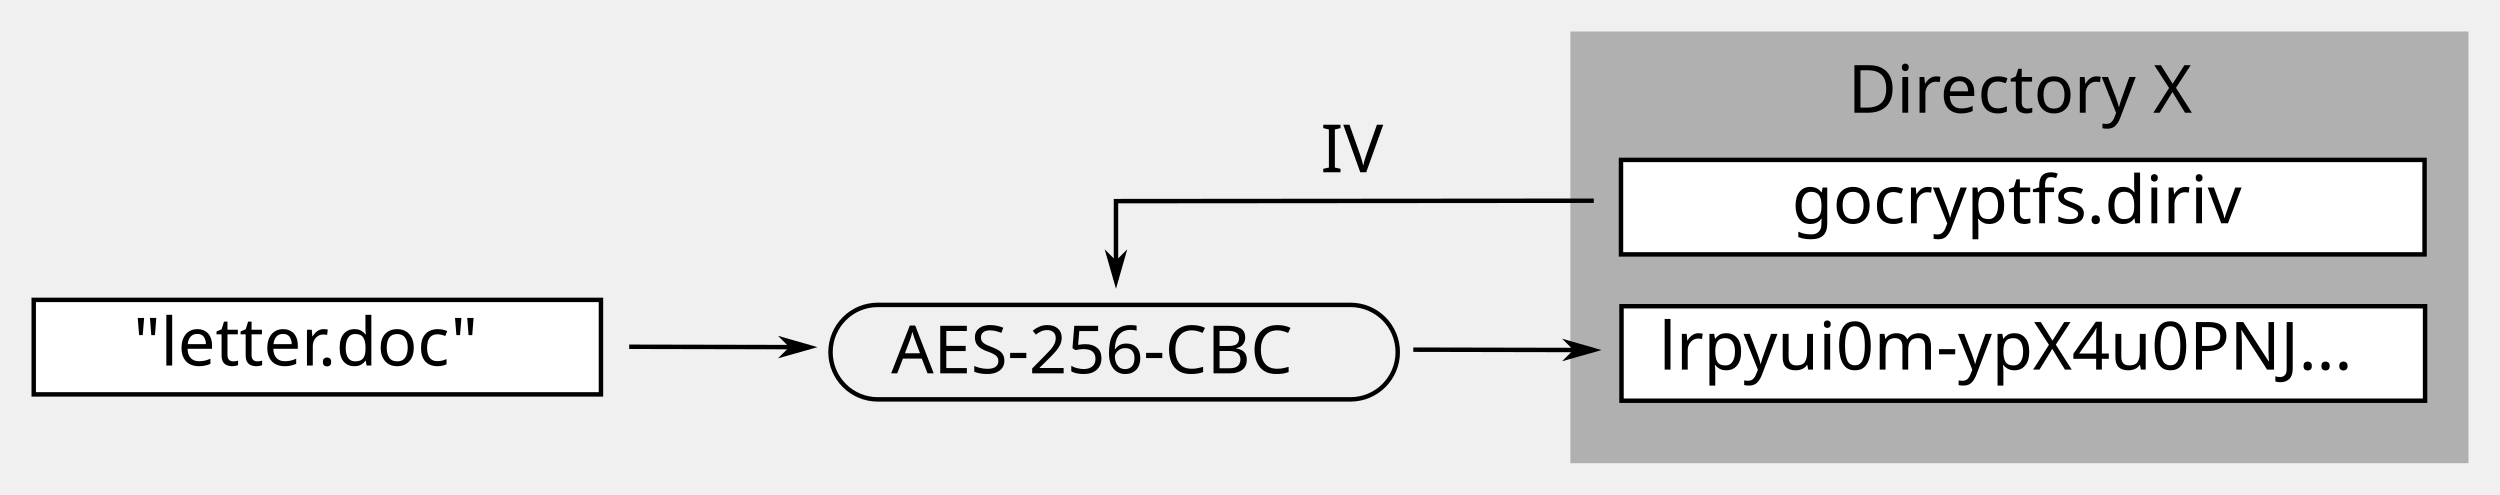
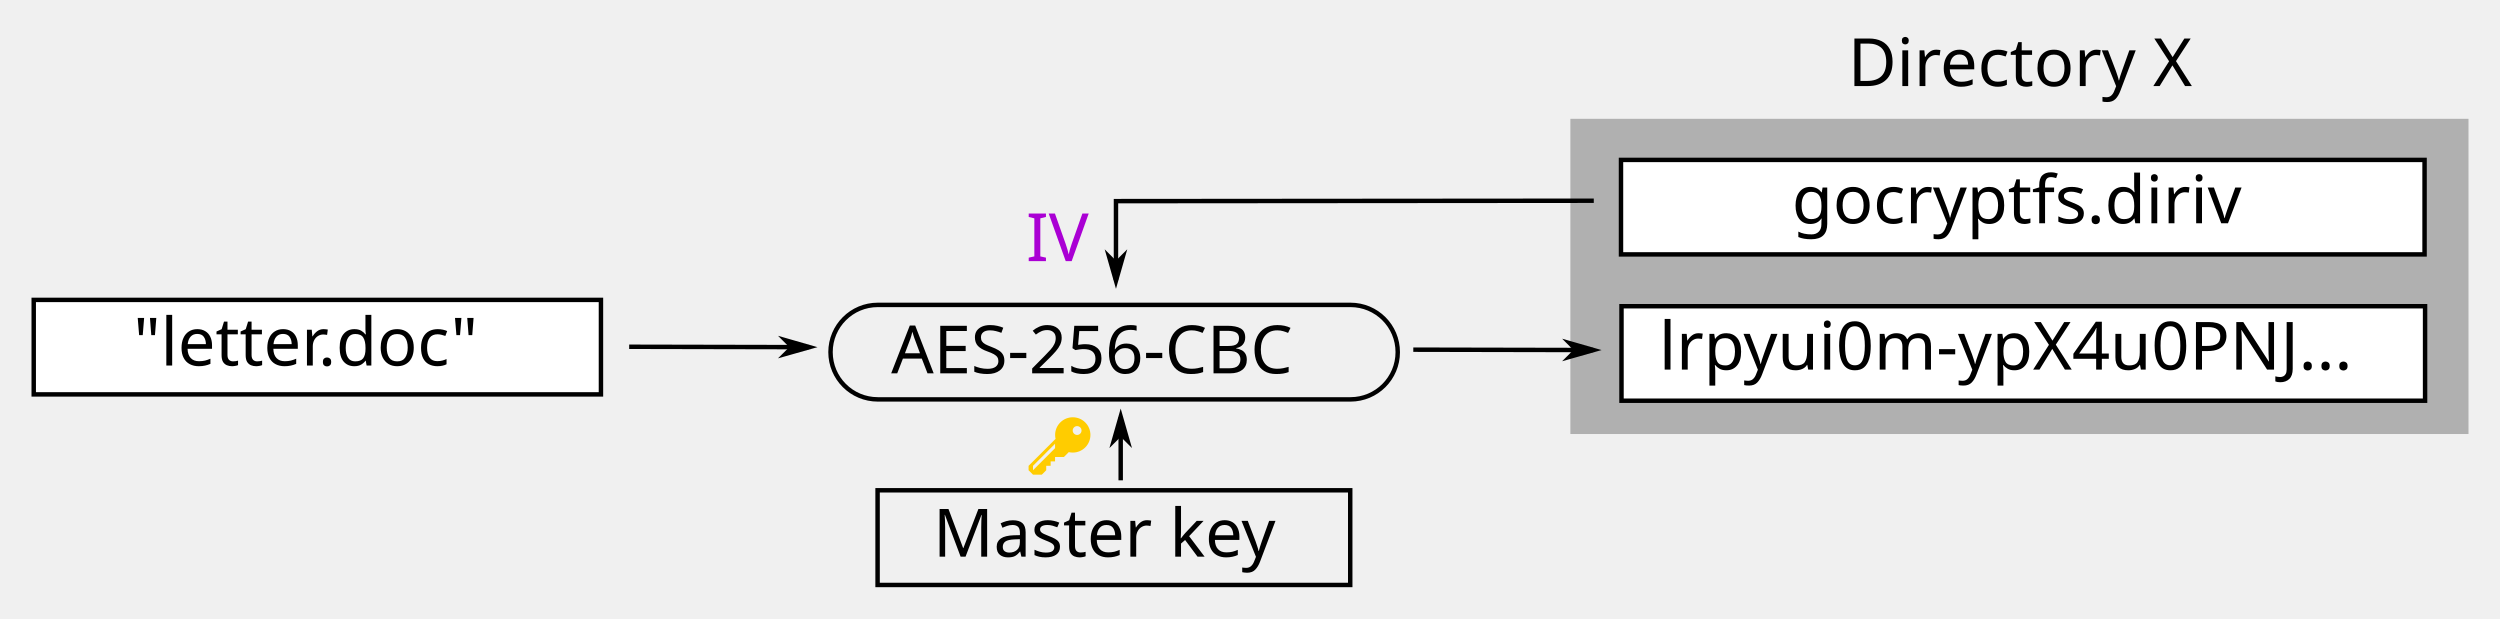
- <svg xmlns="http://www.w3.org/2000/svg" width="158.738mm" height="31.411mm" viewBox="0 0 562.459 111.298" id="svg2" version="1.1">
+ <svg xmlns="http://www.w3.org/2000/svg" width="158.738mm" height="39.284mm" viewBox="0 0 562.459 139.194" id="svg2" version="1.1">
  <defs id="defs4">
    <marker style="overflow:visible" id="marker9315" refX="0" refY="0" orient="auto">
      <path transform="matrix(-0.4,0,0,-0.4,-4,0)" style="fill:#000000;fill-opacity:1;fill-rule:evenodd;stroke:#000000;stroke-width:1pt;stroke-opacity:1" d="M 0,0 5,-5 -12.5,0 5,5 0,0 Z" id="path9317" />
    </marker>
    <marker style="overflow:visible" id="marker8949" refX="0" refY="0" orient="auto">
      <path transform="matrix(-0.4,0,0,-0.4,-4,0)" style="fill:#000000;fill-opacity:1;fill-rule:evenodd;stroke:#000000;stroke-width:1pt;stroke-opacity:1" d="M 0,0 5,-5 -12.5,0 5,5 0,0 Z" id="path8951" />
    </marker>
    <marker style="overflow:visible" id="marker8559" refX="0" refY="0" orient="auto">
      <path transform="matrix(-0.4,0,0,-0.4,-4,0)" style="fill:#000000;fill-opacity:1;fill-rule:evenodd;stroke:#000000;stroke-width:1pt;stroke-opacity:1" d="M 0,0 5,-5 -12.5,0 5,5 0,0 Z" id="path8561" />
    </marker>
    <marker orient="auto" refY="0" refX="0" id="Arrow1Mend" style="overflow:visible">
      <path id="path4311" d="M 0,0 5,-5 -12.5,0 5,5 0,0 Z" style="fill:#000000;fill-opacity:1;fill-rule:evenodd;stroke:#000000;stroke-width:1pt;stroke-opacity:1" transform="matrix(-0.4,0,0,-0.4,-4,0)" />
    </marker>
    <marker orient="auto" refY="0" refX="0" id="Arrow1Mend-9" style="overflow:visible">
      <path id="path4311-4" d="M 0,0 5,-5 -12.5,0 5,5 0,0 Z" style="fill:#000000;fill-opacity:1;fill-rule:evenodd;stroke:#000000;stroke-width:1pt;stroke-opacity:1" transform="matrix(-0.4,0,0,-0.4,-4,0)" />
    </marker>
    <marker orient="auto" refY="0" refX="0" id="Arrow1Mend-6" style="overflow:visible">
      <path id="path4311-6" d="M 0,0 5,-5 -12.5,0 5,5 0,0 Z" style="fill:#000000;fill-opacity:1;fill-rule:evenodd;stroke:#000000;stroke-width:1pt;stroke-opacity:1" transform="matrix(-0.4,0,0,-0.4,-4,0)" />
    </marker>
    <marker style="overflow:visible" id="marker8949-8" refX="0" refY="0" orient="auto">
      <path transform="matrix(-0.4,0,0,-0.4,-4,0)" style="fill:#000000;fill-opacity:1;fill-rule:evenodd;stroke:#000000;stroke-width:1pt;stroke-opacity:1" d="M 0,0 5,-5 -12.5,0 5,5 0,0 Z" id="path8951-2" />
    </marker>
  </defs>
-   <g id="layer1" transform="translate(-116.3662,-225.0069)">
-     <rect style="opacity:1;fill:#b0b0b0;fill-opacity:1;stroke:none;stroke-width:1;stroke-miterlimit:4;stroke-dasharray:none;stroke-dashoffset:0;stroke-opacity:1" id="rect4273-2" width="202.061" height="97.125" x="469.677" y="232.094" />
+   <g id="layer1" transform="translate(-116.3661,-225.0069)">
+     <rect style="opacity:1;fill:#b0b0b0;fill-opacity:1;stroke:none;stroke-width:1;stroke-miterlimit:4;stroke-dasharray:none;stroke-dashoffset:0;stroke-opacity:1" id="rect4273-2" width="202.061" height="70.916" x="469.677" y="251.736" />
    <rect style="opacity:1;fill:#ffffff;fill-opacity:1;stroke:#000000;stroke-width:1;stroke-miterlimit:4;stroke-dasharray:none;stroke-dashoffset:0;stroke-opacity:1" id="rect4267-1" width="180.791" height="21.26" x="481.063" y="260.983" />
-     <text xml:space="preserve" style="font-style:normal;font-variant:normal;font-weight:bold;font-stretch:normal;font-size:90.021px;line-height:125%;font-family:Arial;-inkscape-font-specification:'Arial Bold';letter-spacing:67.665px;word-spacing:0px;fill:#000000;fill-opacity:1;stroke:none;stroke-width:1px;stroke-linecap:butt;stroke-linejoin:miter;stroke-opacity:1" x="532.002" y="250.427" id="text4155-7" transform="scale(1.000228,0.9997718)">
-       <tspan id="tspan4157-2" x="532.002" y="250.427" style="font-style:normal;font-variant:normal;font-weight:normal;font-stretch:normal;font-size:15.003px;font-family:sans-serif;-inkscape-font-specification:sans-serif;letter-spacing:0px">Directory X</tspan>
+     <text xml:space="preserve" style="font-style:normal;font-variant:normal;font-weight:bold;font-stretch:normal;font-size:90.021px;line-height:125%;font-family:Arial;-inkscape-font-specification:'Arial Bold';letter-spacing:67.665px;word-spacing:0px;fill:#000000;fill-opacity:1;stroke:none;stroke-width:1px;stroke-linecap:butt;stroke-linejoin:miter;stroke-opacity:1" x="532.002" y="244.426" id="text4155-7" transform="scale(1.000228,0.9997718)">
+       <tspan id="tspan4157-2" x="532.002" y="244.426" style="font-style:normal;font-variant:normal;font-weight:normal;font-stretch:normal;font-size:15.003px;font-family:sans-serif;-inkscape-font-specification:sans-serif;letter-spacing:0px">Directory X</tspan>
    </text>
    <text xml:space="preserve" style="font-style:normal;font-variant:normal;font-weight:bold;font-stretch:normal;font-size:90.021px;line-height:125%;font-family:Arial;-inkscape-font-specification:'Arial Bold';letter-spacing:67.665px;word-spacing:0px;fill:#000000;fill-opacity:1;stroke:none;stroke-width:1px;stroke-linecap:butt;stroke-linejoin:miter;stroke-opacity:1" x="519.391" y="275.302" id="text4155-88-3" transform="scale(1.000228,0.9997718)">
      <tspan id="tspan4157-9-7" x="519.391" y="275.302" style="font-style:normal;font-variant:normal;font-weight:normal;font-stretch:normal;font-size:15.003px;font-family:sans-serif;-inkscape-font-specification:sans-serif;letter-spacing:0px">gocryptfs.diriv</tspan>
    </text>
    <text xml:space="preserve" style="font-style:normal;font-variant:normal;font-weight:bold;font-stretch:normal;font-size:90.021px;line-height:125%;font-family:Arial;-inkscape-font-specification:'Arial Bold';letter-spacing:67.665px;word-spacing:0px;fill:#000000;fill-opacity:1;stroke:none;stroke-width:1px;stroke-linecap:butt;stroke-linejoin:miter;stroke-opacity:1" x="262.24" y="244.699" id="text8326" transform="scale(1.000228,0.9997718)">
      <tspan id="tspan8328" x="262.24" y="244.699" />
    </text>
    <rect style="opacity:1;fill:none;fill-opacity:1;stroke:#000000;stroke-width:1;stroke-miterlimit:4;stroke-dasharray:none;stroke-dashoffset:0;stroke-opacity:1" id="rect3336-9-4-2-0-1" width="127.617" height="21.26" x="303.219" y="293.602" ry="10.63" />
    <text xml:space="preserve" style="font-style:normal;font-variant:normal;font-weight:bold;font-stretch:normal;font-size:90.021px;line-height:125%;font-family:Arial;-inkscape-font-specification:'Arial Bold';letter-spacing:67.665px;word-spacing:0px;fill:#000000;fill-opacity:1;stroke:none;stroke-width:1px;stroke-linecap:butt;stroke-linejoin:miter;stroke-opacity:1" x="316.792" y="309.071" id="text4155-6-5-7-9-1" transform="scale(1.000228,0.9997718)">
      <tspan id="tspan4157-3-0-7-6-8" x="316.792" y="309.071" style="font-style:normal;font-variant:normal;font-weight:normal;font-stretch:normal;font-size:15.003px;font-family:sans-serif;-inkscape-font-specification:sans-serif;letter-spacing:0px">AES-256-CBC</tspan>
    </text>
    <path style="opacity:1;fill:none;fill-opacity:1;stroke:#000000;stroke-width:1;stroke-miterlimit:4;stroke-dasharray:none;stroke-dashoffset:0;stroke-opacity:1;marker-end:url(#marker8559)" d="m 474.94,270.167 -107.499,0.09 0,17.756" id="path8551" />
    <path style="opacity:1;fill:none;fill-opacity:1;stroke:#000000;stroke-width:1;stroke-miterlimit:4;stroke-dasharray:none;stroke-dashoffset:0;stroke-opacity:1;marker-end:url(#marker8949)" d="m 257.921,303.023 40.395,0.085" id="path8941" />
    <rect style="opacity:1;fill:#ffffff;fill-opacity:1;stroke:#000000;stroke-width:1;stroke-miterlimit:4;stroke-dasharray:none;stroke-dashoffset:0;stroke-opacity:1" id="rect4267-1-5" width="127.617" height="21.26" x="123.953" y="292.478" />
    <text xml:space="preserve" style="font-style:normal;font-variant:normal;font-weight:bold;font-stretch:normal;font-size:90.021px;line-height:125%;font-family:Arial;-inkscape-font-specification:'Arial Bold';letter-spacing:67.665px;word-spacing:0px;fill:#000000;fill-opacity:1;stroke:none;stroke-width:1px;stroke-linecap:butt;stroke-linejoin:miter;stroke-opacity:1" x="146.35" y="307.313" id="text4155-88-3-1" transform="scale(1.000228,0.9997718)">
      <tspan id="tspan4157-9-7-3" x="146.35" y="307.313" style="font-style:normal;font-variant:normal;font-weight:normal;font-stretch:normal;font-size:15.003px;font-family:sans-serif;-inkscape-font-specification:sans-serif;letter-spacing:0px">"letter.doc"</tspan>
    </text>
    <path style="opacity:1;fill:none;fill-opacity:1;stroke:#000000;stroke-width:1;stroke-miterlimit:4;stroke-dasharray:none;stroke-dashoffset:0;stroke-opacity:1;marker-end:url(#marker8949-8)" d="m 434.334,303.676 40.395,0.084" id="path8941-5" />
    <rect style="opacity:1;fill:#ffffff;fill-opacity:1;stroke:#000000;stroke-width:1;stroke-miterlimit:4;stroke-dasharray:none;stroke-dashoffset:0;stroke-opacity:1" id="rect4267-1-0" width="180.791" height="21.26" x="481.176" y="293.902" />
    <text xml:space="preserve" style="font-style:normal;font-variant:normal;font-weight:bold;font-stretch:normal;font-size:90.021px;line-height:125%;font-family:Arial;-inkscape-font-specification:'Arial Bold';letter-spacing:67.665px;word-spacing:0px;fill:#000000;fill-opacity:1;stroke:none;stroke-width:1px;stroke-linecap:butt;stroke-linejoin:miter;stroke-opacity:1" x="489.498" y="308.228" id="text4155-88-3-0" transform="scale(1.000228,0.9997718)">
      <tspan id="tspan4157-9-7-0" x="489.498" y="308.228" style="font-style:normal;font-variant:normal;font-weight:normal;font-stretch:normal;font-size:15.003px;font-family:sans-serif;-inkscape-font-specification:sans-serif;letter-spacing:0px">lrpyui0m-ypX4u0PNJ...</tspan>
    </text>
-     <text xml:space="preserve" style="font-style:normal;font-variant:normal;font-weight:bold;font-stretch:normal;font-size:90.021px;line-height:125%;font-family:Arial;-inkscape-font-specification:'Arial Bold';letter-spacing:67.665px;word-spacing:0px;fill:#000000;fill-opacity:1;stroke:none;stroke-width:1px;stroke-linecap:butt;stroke-linejoin:miter;stroke-opacity:1" x="413.389" y="263.823" id="text4155-7-4" transform="scale(1.000228,0.9997718)">
-       <tspan id="tspan4157-2-3" x="413.389" y="263.823" style="font-style:normal;font-variant:normal;font-weight:normal;font-stretch:normal;font-size:15.003px;font-family:sans-serif;-inkscape-font-specification:sans-serif;letter-spacing:0px">IV</tspan>
+     <text xml:space="preserve" style="font-style:normal;font-variant:normal;font-weight:bold;font-stretch:normal;font-size:90.104px;line-height:125%;font-family:Arial;-inkscape-font-specification:'Arial Bold';letter-spacing:67.728px;word-spacing:0px;fill:#000000;fill-opacity:1;stroke:none;stroke-width:1px;stroke-linecap:butt;stroke-linejoin:miter;stroke-opacity:1" x="326.564" y="349.98" id="text4155-8-2" transform="scale(0.9992174,1.000783)">
+       <tspan id="tspan4157-1-2" x="326.564" y="349.98" style="font-style:normal;font-variant:normal;font-weight:normal;font-stretch:normal;font-size:15.017px;font-family:sans-serif;-inkscape-font-specification:sans-serif;letter-spacing:0px">Master key</tspan>
+     </text>
+     <rect style="opacity:1;fill:none;fill-opacity:1;stroke:#000000;stroke-width:1;stroke-miterlimit:4;stroke-dasharray:none;stroke-dashoffset:0;stroke-opacity:1" id="rect4271-4" width="106.338" height="21.301" x="313.808" y="335.313" />
+     <path style="opacity:1;fill:none;fill-opacity:1;stroke:#000000;stroke-width:1;stroke-miterlimit:4;stroke-dasharray:none;stroke-dashoffset:0;stroke-opacity:1;marker-end:url(#marker9315)" d="m 368.504,333.071 0,-14.173" id="path4825" />
+     <path d="m 357.722,318.887 c -2.193,0 -3.971,1.778 -3.971,3.971 0,0.304 0.034,0.599 0.099,0.883 l -6.07,6.069 0,0.993 0.993,0.993 1.986,0 0.993,-0.993 0,-0.993 0.993,0 0,-0.993 0.993,0 0,-0.993 1.986,0 1.098,-1.098 c 0.29,0.067 0.591,0.102 0.901,0.102 2.193,0 3.971,-1.778 3.971,-3.971 0,-2.193 -1.779,-3.97 -3.971,-3.97 z m -3.985,6.951 -4.964,4.964 0,-0.993 4.964,-4.964 0,0.993 z m 4.964,-2.978 c -0.548,0 -0.993,-0.445 -0.993,-0.993 0,-0.548 0.445,-0.993 0.993,-0.993 0.548,0 0.993,0.445 0.993,0.993 0,0.548 -0.445,0.993 -0.993,0.993 z" id="path7910" style="fill:#ffcc00;fill-opacity:1;stroke:none;stroke-opacity:1" />
+     <text xml:space="preserve" style="font-style:normal;font-variant:normal;font-weight:bold;font-stretch:normal;font-size:90.018px;line-height:125%;font-family:Arial;-inkscape-font-specification:'Arial Bold';letter-spacing:67.663px;word-spacing:0px;fill:#aa00d4;fill-opacity:1;stroke:none;stroke-width:1px;stroke-linecap:butt;stroke-linejoin:miter;stroke-opacity:1" x="347.148" y="283.808" id="text4155-88-3-5-0" transform="scale(1.000197,0.9998029)">
+       <tspan id="tspan4157-9-7-3-8" x="347.148" y="283.808" style="font-style:normal;font-variant:normal;font-weight:normal;font-stretch:normal;font-size:15.003px;font-family:sans-serif;-inkscape-font-specification:sans-serif;letter-spacing:0px;fill:#aa00d4">IV</tspan>
    </text>
  </g>
</svg>
